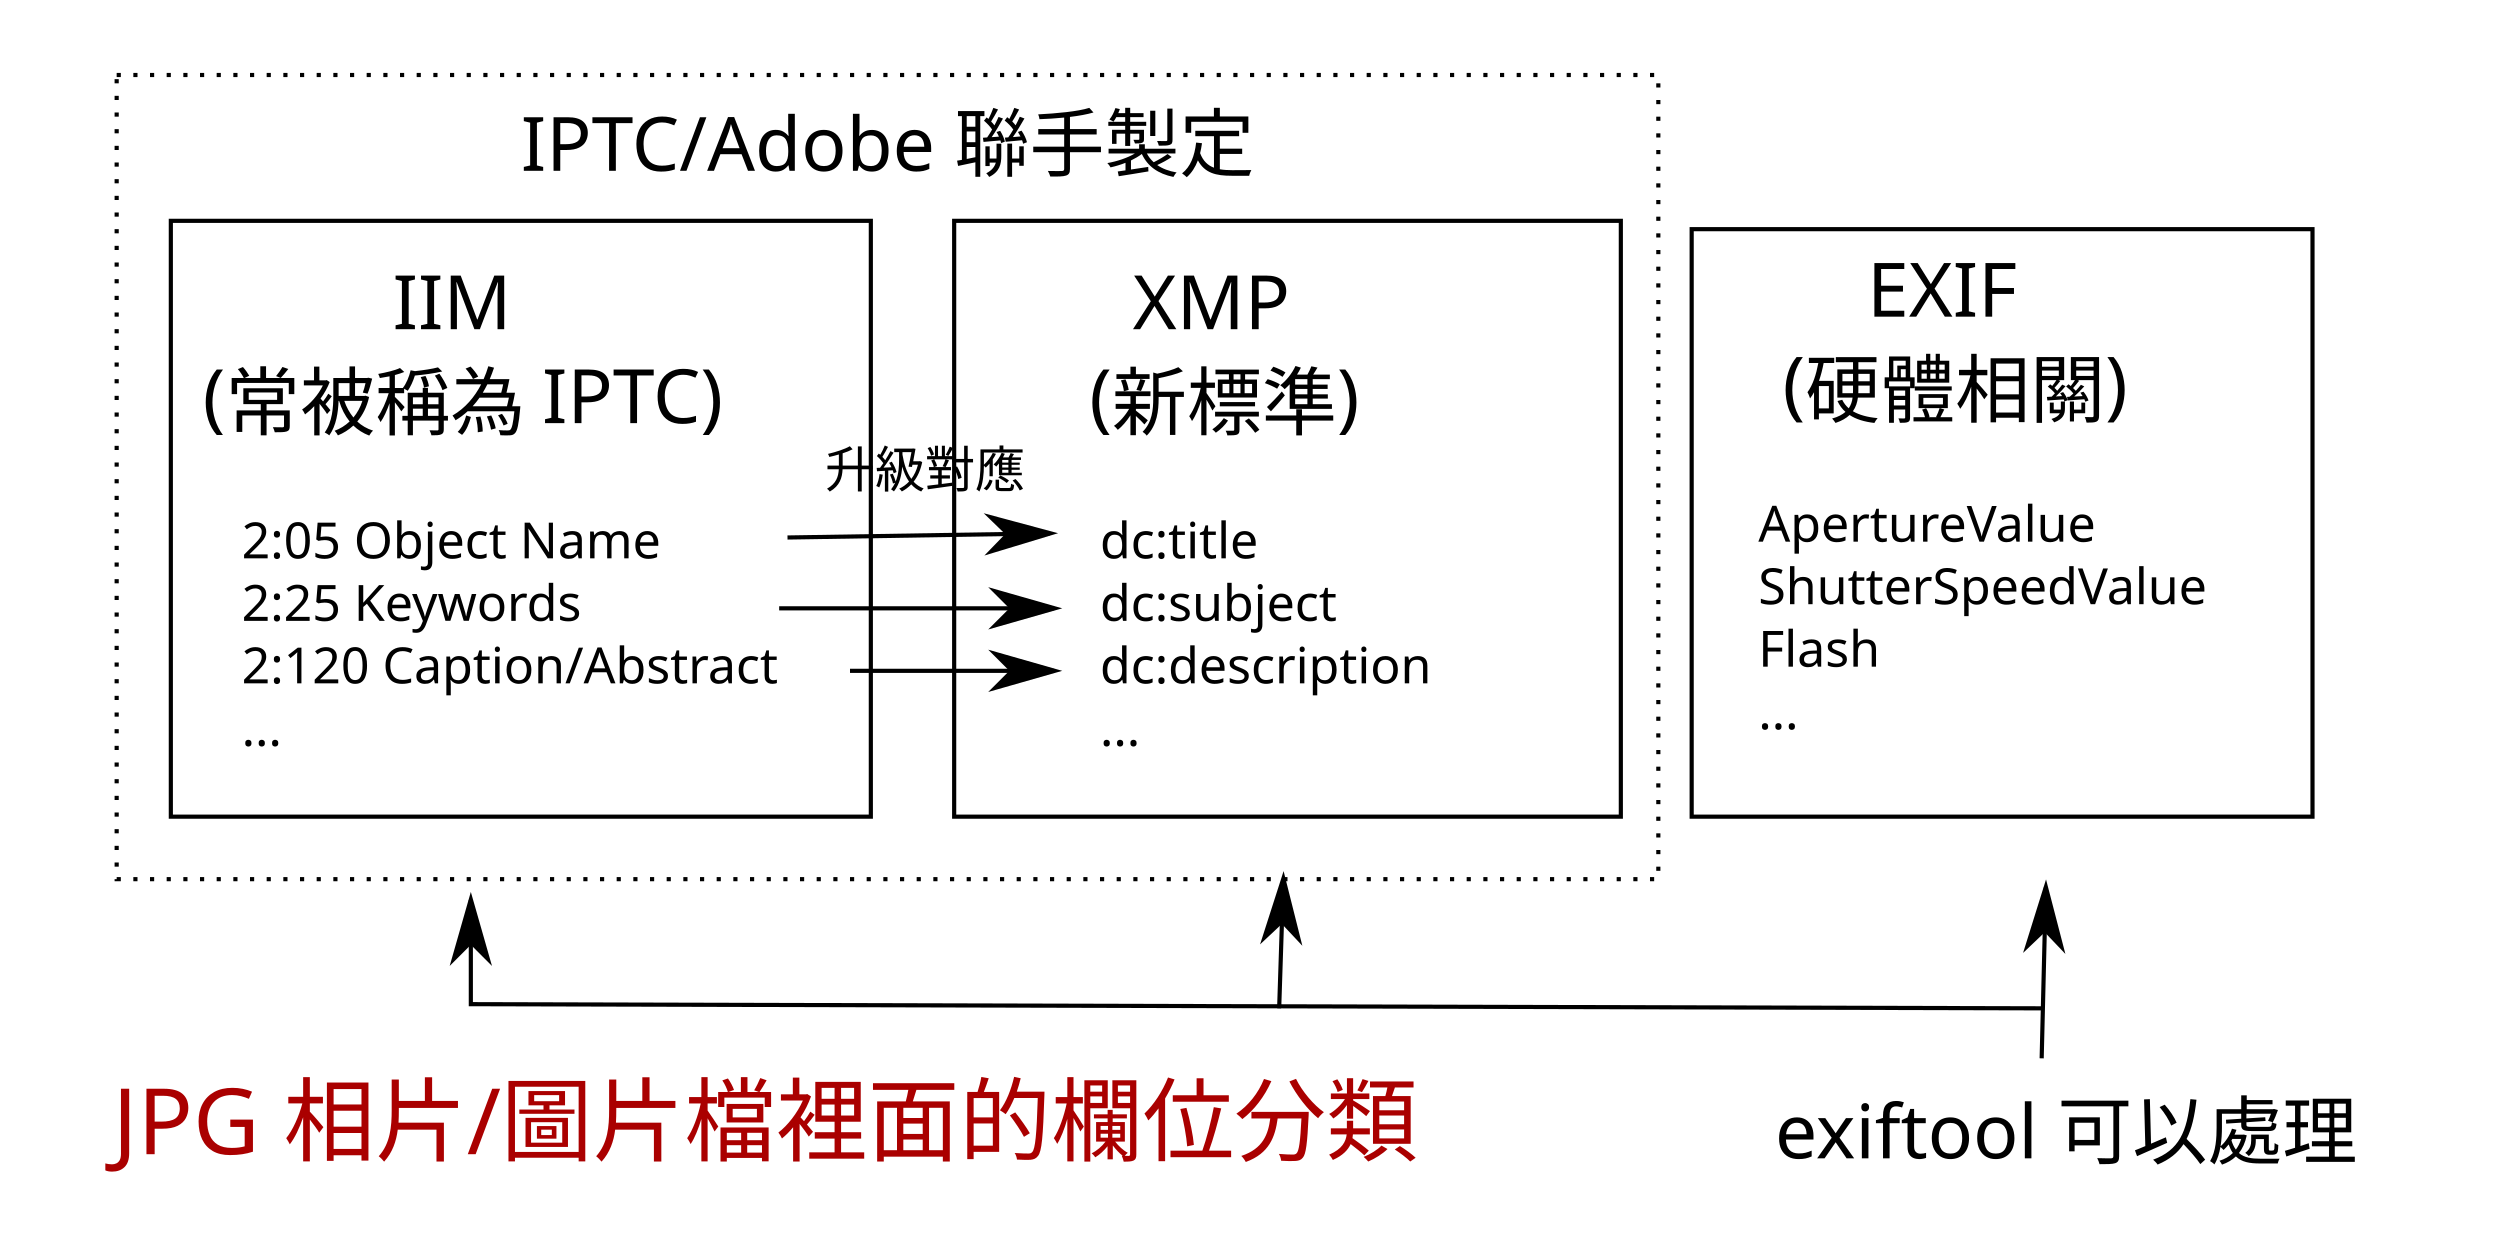
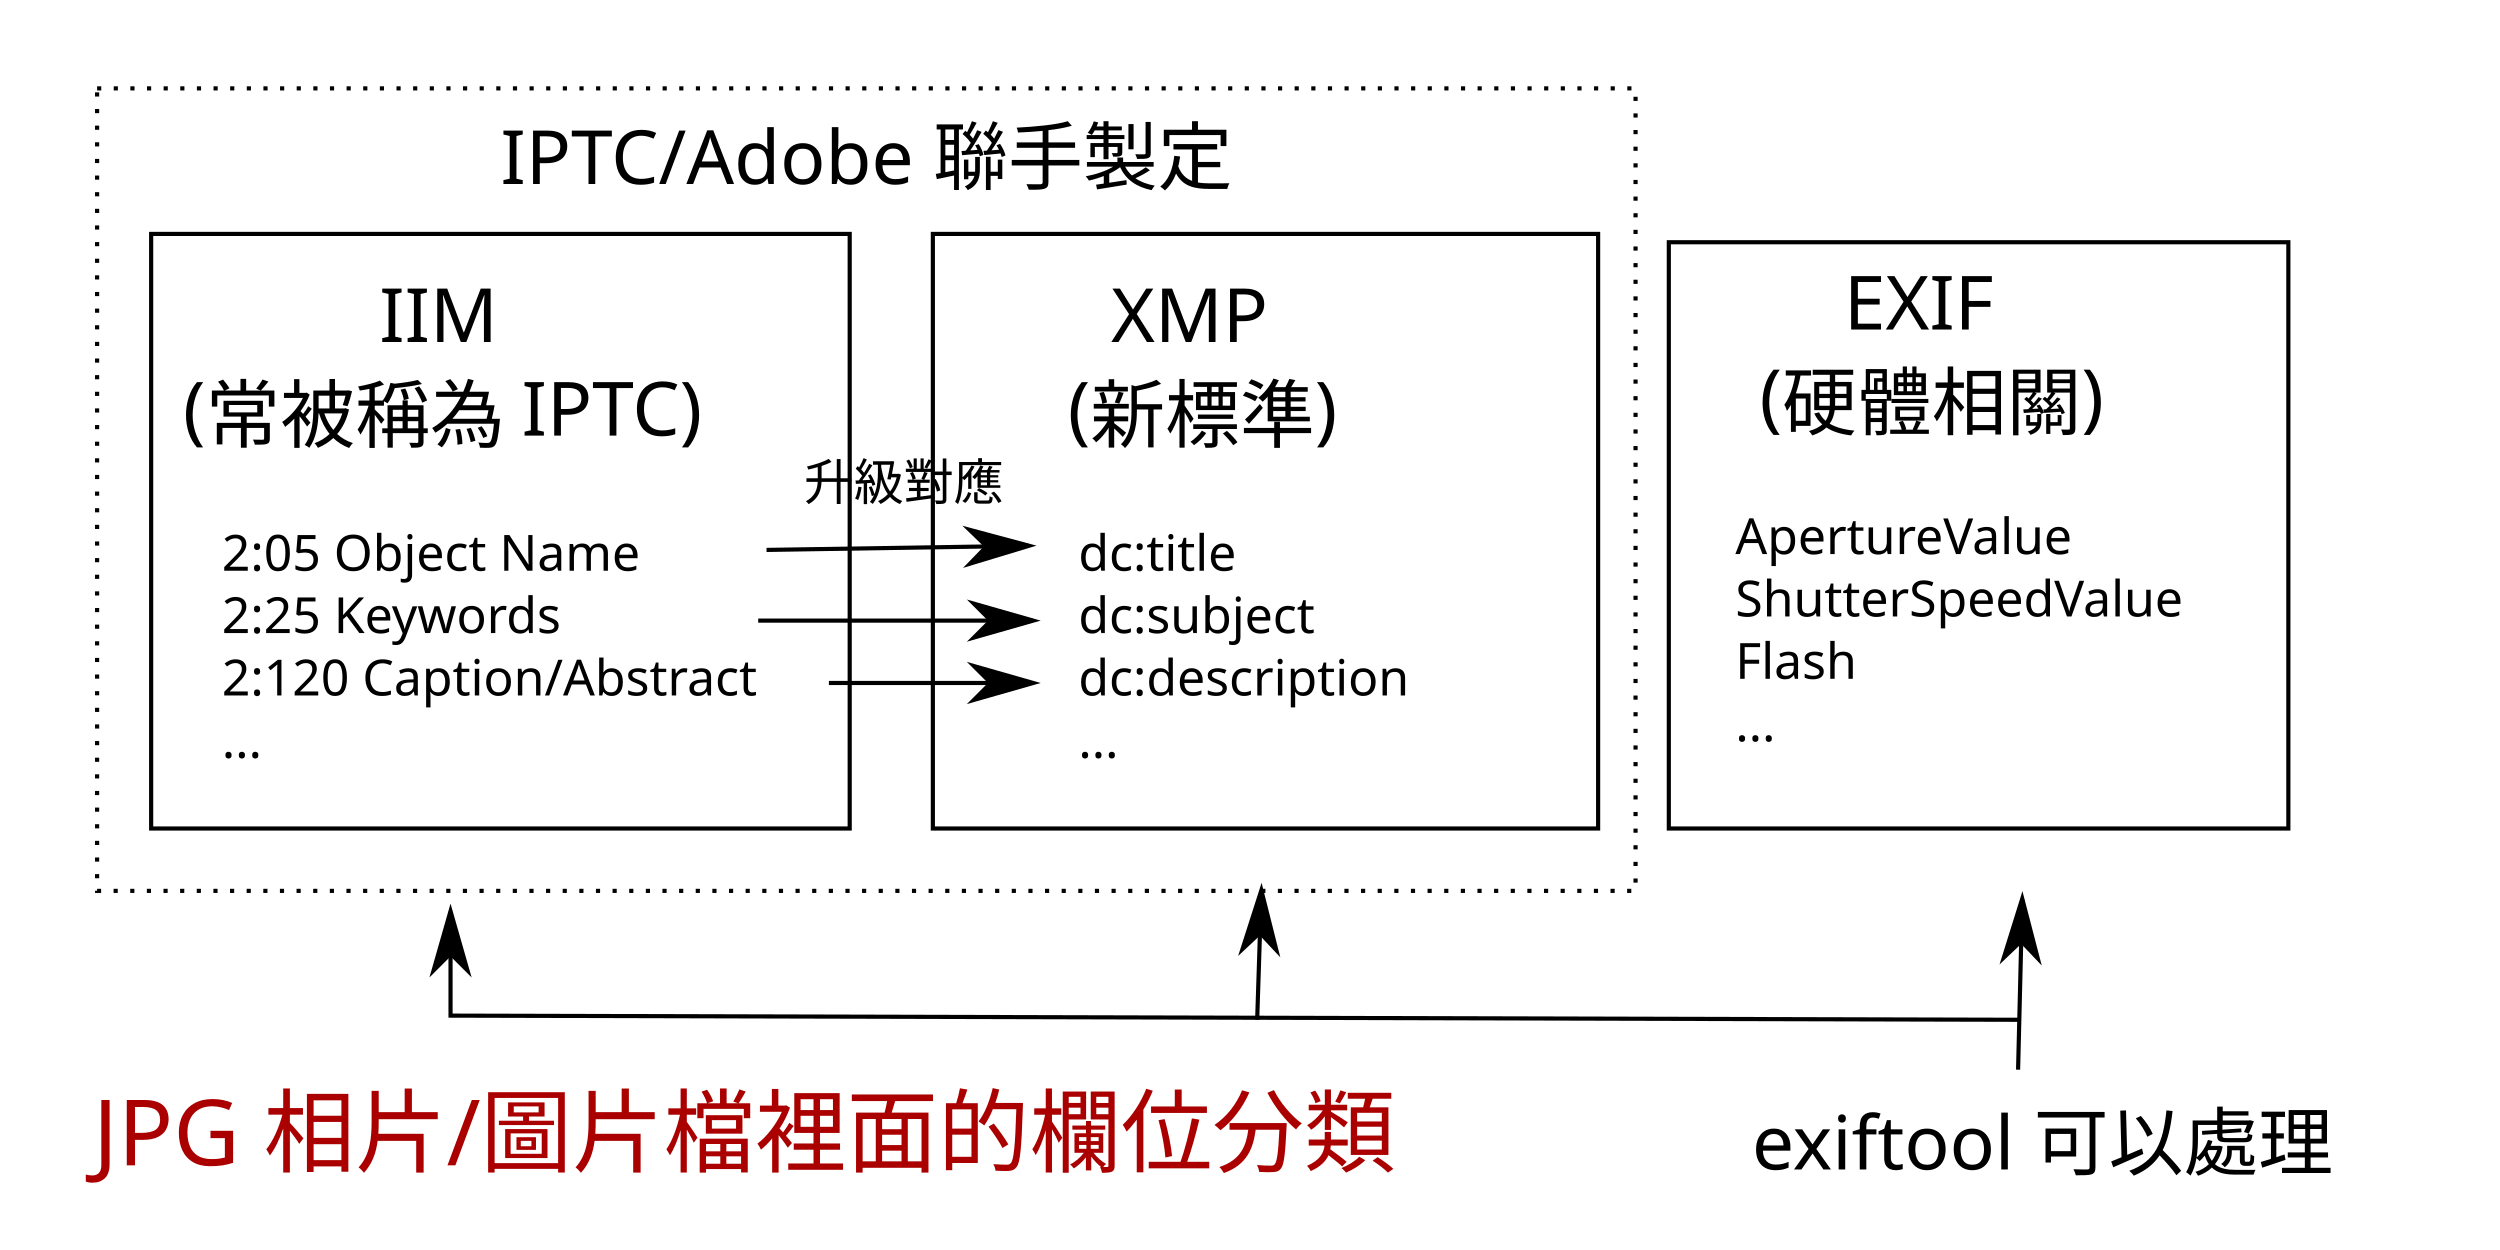
- <svg xmlns="http://www.w3.org/2000/svg" width="600" height="300" id="svg2" version="1.1">
+ <svg xmlns="http://www.w3.org/2000/svg" width="1000" height="500" id="svg2" version="1.1">
  <defs id="defs4">
    <marker orient="auto" refY="0" refX="0" id="Arrow1Lstart" style="overflow:visible">
-       <path id="path3794" d="M 0,0 5,-5 -12.5,0 5,5 0,0 z" style="fill-rule:evenodd;stroke:#000000;stroke-width:1pt;marker-start:none" transform="matrix(0.8,0,0,0.8,10,0)" />
+       <path id="path3794" d="M 0,0 5,-5 -12.5,0 5,5 Z" style="fill-rule:evenodd;stroke:#000000;stroke-width:1pt;marker-start:none" transform="matrix(0.8,0,0,0.8,10,0)" />
    </marker>
    <marker orient="auto" refY="0" refX="0" id="Arrow1Lend" style="overflow:visible">
-       <path id="path3797" d="M 0,0 5,-5 -12.5,0 5,5 0,0 z" style="fill-rule:evenodd;stroke:#000000;stroke-width:1pt;marker-start:none" transform="matrix(-0.8,0,0,-0.8,-10,0)" />
+       <path id="path3797" d="M 0,0 5,-5 -12.5,0 5,5 Z" style="fill-rule:evenodd;stroke:#000000;stroke-width:1pt;marker-start:none" transform="matrix(-0.8,0,0,-0.8,-10,0)" />
    </marker>
  </defs>
-   <g id="layer1" transform="translate(0,-752.3622)">
-     <rect style="fill:none;stroke:#000000;stroke-width:1;stroke-miterlimit:4;stroke-opacity:1;stroke-dasharray:none" id="rect2985" width="168" height="143" x="41" y="805.362" />
-     <text xml:space="preserve" style="font-style:normal;font-weight:normal;line-height:0%;font-family:AR PL UKai TW MBE;text-align:center;letter-spacing:0px;word-spacing:0px;text-anchor:middle;fill:#000000;fill-opacity:1;stroke:none" x="118.88" y="831.362" id="text3755">
-       <tspan id="tspan3757" x="121.746" y="831.362" style="font-size:18px;line-height:1.25;font-family:AR PL UKai TW MBE">IIM </tspan>
-       <tspan x="118.88" y="853.914" id="tspan3785" style="font-size:18px;line-height:1.25;font-family:'AR PL UKai TW MBE';-inkscape-font-specification:'AR PL UKai TW MBE';font-weight:normal;font-style:normal;font-stretch:normal;font-variant:normal">(常被稱為 IPTC)</tspan>
+   <g id="layer1" transform="translate(2.505859,-735.3372)">
+     <rect style="fill:none;stroke:#000000;stroke-width:1.663;stroke-miterlimit:4;stroke-dasharray:none;stroke-opacity:1" id="rect2985" width="279.415" height="237.836" x="57.957" y="828.905" />
+     <text xml:space="preserve" style="font-style:normal;font-weight:normal;font-size:19.958px;line-height:0%;font-family:'AR PL UKai TW MBE';text-align:center;letter-spacing:0px;word-spacing:0px;text-anchor:middle;fill:#000000;fill-opacity:1;stroke:none;stroke-width:1.663" x="187.486" y="872.148" id="text3755">
+       <tspan id="tspan3757" x="194.971" y="872.148" style="font-size:29.937px;line-height:1.25;font-family:'AR PL UKai TW MBE';stroke-width:1.663">IIM </tspan>
+       <tspan x="187.486" y="909.57" id="tspan3785" style="font-style:normal;font-variant:normal;font-weight:normal;font-stretch:normal;font-size:29.937px;line-height:1.25;font-family:'AR PL UKai TW MBE';-inkscape-font-specification:'AR PL UKai TW MBE';stroke-width:1.663">(常被稱為 IPTC)</tspan>
    </text>
-     <text xml:space="preserve" style="font-style:normal;font-weight:normal;line-height:0%;font-family:AR PL UKai TW MBE;letter-spacing:0px;word-spacing:0px;fill:#000000;fill-opacity:1;stroke:none" x="58" y="886.362" id="text3759">
-       <tspan id="tspan3761" x="58" y="886.362" style="font-size:12px;line-height:1.25;font-family:AR PL UKai TW MBE">2:05 Object Name</tspan>
-       <tspan x="58" y="901.362" id="tspan3765" style="font-size:12px;line-height:1.25;font-family:AR PL UKai TW MBE">2:25 Keywords</tspan>
-       <tspan x="58" y="916.362" id="tspan3763" style="font-size:12px;line-height:1.25;font-family:AR PL UKai TW MBE">2:120 Caption/Abstract</tspan>
-       <tspan x="58" y="931.362" id="tspan3767" style="font-size:12px;line-height:1.25;font-family:AR PL UKai TW MBE">...</tspan>
+     <text xml:space="preserve" style="font-style:normal;font-weight:normal;font-size:19.958px;line-height:0%;font-family:'AR PL UKai TW MBE';letter-spacing:0px;word-spacing:0px;fill:#000000;fill-opacity:1;stroke:none;stroke-width:1.663" x="86.231" y="963.623" id="text3759">
+       <tspan id="tspan3761" x="86.231" y="963.623" style="font-size:19.958px;line-height:1.25;font-family:'AR PL UKai TW MBE';stroke-width:1.663">2:05 Object Name</tspan>
+       <tspan x="86.231" y="988.571" id="tspan3765" style="font-size:19.958px;line-height:1.25;font-family:'AR PL UKai TW MBE';stroke-width:1.663">2:25 Keywords</tspan>
+       <tspan x="86.231" y="1013.519" id="tspan3763" style="font-size:19.958px;line-height:1.25;font-family:'AR PL UKai TW MBE';stroke-width:1.663">2:120 Caption/Abstract</tspan>
+       <tspan x="86.231" y="1038.467" id="tspan3767" style="font-size:19.958px;line-height:1.25;font-family:'AR PL UKai TW MBE';stroke-width:1.663">...</tspan>
    </text>
-     <rect style="fill:none;stroke:#000000;stroke-width:1;stroke-miterlimit:4;stroke-opacity:1;stroke-dasharray:none" id="rect3769" width="160" height="143" x="229" y="805.362" />
-     <text xml:space="preserve" style="font-style:normal;font-weight:normal;line-height:0%;font-family:AR PL UKai TW MBE;text-align:center;letter-spacing:0px;word-spacing:0px;text-anchor:middle;fill:#000000;fill-opacity:1;stroke:none" x="301.651" y="831.362" id="text3771">
-       <tspan id="tspan3773" x="301.651" y="831.362" style="font-size:18px;line-height:1.25;font-family:AR PL UKai TW MBE">XMP</tspan>
-       <tspan x="301.651" y="853.914" id="tspan3787" style="font-size:18px;line-height:1.25;font-family:AR PL UKai TW MBE">(新標準)</tspan>
+     <rect style="fill:none;stroke:#000000;stroke-width:1.663;stroke-miterlimit:4;stroke-dasharray:none;stroke-opacity:1" id="rect3769" width="266.11" height="237.836" x="370.636" y="828.905" />
+     <text xml:space="preserve" style="font-style:normal;font-weight:normal;font-size:19.958px;line-height:0%;font-family:'AR PL UKai TW MBE';text-align:center;letter-spacing:0px;word-spacing:0px;text-anchor:middle;fill:#000000;fill-opacity:1;stroke:none;stroke-width:1.663" x="491.468" y="872.148" id="text3771">
+       <tspan id="tspan3773" x="491.468" y="872.148" style="font-size:29.937px;line-height:1.25;font-family:'AR PL UKai TW MBE';stroke-width:1.663">XMP</tspan>
+       <tspan x="491.468" y="909.57" id="tspan3787" style="font-size:29.937px;line-height:1.25;font-family:'AR PL UKai TW MBE';stroke-width:1.663">(新標準)</tspan>
    </text>
-     <text xml:space="preserve" style="font-style:normal;font-weight:normal;line-height:0%;font-family:AR PL UKai TW MBE;letter-spacing:0px;word-spacing:0px;fill:#000000;fill-opacity:1;stroke:none" x="264" y="886.362" id="text3775">
-       <tspan id="tspan3777" x="264" y="886.362" style="font-size:12px;line-height:1.25;font-family:AR PL UKai TW MBE">dc:title</tspan>
-       <tspan x="264" y="901.362" id="tspan3779" style="font-size:12px;line-height:1.25;font-family:AR PL UKai TW MBE">dc:subject</tspan>
-       <tspan x="264" y="916.362" id="tspan3781" style="font-size:12px;line-height:1.25;font-family:AR PL UKai TW MBE">dc:description</tspan>
-       <tspan x="264" y="931.362" id="tspan3783" style="font-size:12px;line-height:1.25;font-family:AR PL UKai TW MBE">...</tspan>
+     <text xml:space="preserve" style="font-style:normal;font-weight:normal;font-size:19.958px;line-height:0%;font-family:'AR PL UKai TW MBE';letter-spacing:0px;word-spacing:0px;fill:#000000;fill-opacity:1;stroke:none;stroke-width:1.663" x="428.847" y="963.623" id="text3775">
+       <tspan id="tspan3777" x="428.847" y="963.623" style="font-size:19.958px;line-height:1.25;font-family:'AR PL UKai TW MBE';stroke-width:1.663">dc:title</tspan>
+       <tspan x="428.847" y="988.571" id="tspan3779" style="font-size:19.958px;line-height:1.25;font-family:'AR PL UKai TW MBE';stroke-width:1.663">dc:subject</tspan>
+       <tspan x="428.847" y="1013.519" id="tspan3781" style="font-size:19.958px;line-height:1.25;font-family:'AR PL UKai TW MBE';stroke-width:1.663">dc:description</tspan>
+       <tspan x="428.847" y="1038.467" id="tspan3783" style="font-size:19.958px;line-height:1.25;font-family:'AR PL UKai TW MBE';stroke-width:1.663">...</tspan>
    </text>
-     <path style="fill:none;stroke:#000000;stroke-width:1px;stroke-linecap:butt;stroke-linejoin:miter;stroke-opacity:1;marker-end:url(#Arrow1Lend)" d="m 189,881.362 63,-1" id="path3789" />
-     <path style="fill:none;stroke:#000000;stroke-width:1px;stroke-linecap:butt;stroke-linejoin:miter;stroke-opacity:1;marker-end:url(#Arrow1Lend)" d="m 187,898.362 66,0" id="path4235" />
-     <path style="fill:none;stroke:#000000;stroke-width:1px;stroke-linecap:butt;stroke-linejoin:miter;stroke-opacity:1;marker-end:url(#Arrow1Lend)" d="m 204,913.362 49,0" id="path4419" />
-     <rect style="fill:none;stroke:#000000;stroke-width:1;stroke-miterlimit:4;stroke-opacity:1;stroke-dasharray:none" id="rect4603" width="149" height="141" x="406" y="807.362" />
-     <text xml:space="preserve" style="font-style:normal;font-weight:normal;line-height:0%;font-family:AR PL UKai TW MBE;text-align:center;letter-spacing:0px;word-spacing:0px;text-anchor:middle;fill:#000000;fill-opacity:1;stroke:none" x="477.027" y="828.362" id="text4605">
-       <tspan id="tspan4607" x="477.027" y="828.362" style="font-size:18px;line-height:1.25;font-family:AR PL UKai TW MBE">EXIF</tspan>
-       <tspan x="477.027" y="850.914" id="tspan4609" style="font-size:18px;line-height:1.25;font-family:AR PL UKai TW MBE">(硬體相關)</tspan>
+     <path style="fill:none;stroke:#000000;stroke-width:1.663px;stroke-linecap:butt;stroke-linejoin:miter;stroke-opacity:1;marker-end:url(#Arrow1Lend)" d="m 304.108,955.307 104.781,-1.663" id="path3789" />
+     <path style="fill:none;stroke:#000000;stroke-width:1.663px;stroke-linecap:butt;stroke-linejoin:miter;stroke-opacity:1;marker-end:url(#Arrow1Lend)" d="m 300.782,983.582 h 109.77" id="path4235" />
+     <path style="fill:none;stroke:#000000;stroke-width:1.663px;stroke-linecap:butt;stroke-linejoin:miter;stroke-opacity:1;marker-end:url(#Arrow1Lend)" d="m 329.056,1008.529 h 81.496" id="path4419" />
+     <rect style="fill:none;stroke:#000000;stroke-width:1.663;stroke-miterlimit:4;stroke-dasharray:none;stroke-opacity:1" id="rect4603" width="247.815" height="234.509" x="665.02" y="832.232" />
+     <text xml:space="preserve" style="font-style:normal;font-weight:normal;font-size:19.958px;line-height:0%;font-family:'AR PL UKai TW MBE';text-align:center;letter-spacing:0px;word-spacing:0px;text-anchor:middle;fill:#000000;fill-opacity:1;stroke:none;stroke-width:1.663" x="783.151" y="867.159" id="text4605">
+       <tspan id="tspan4607" x="783.151" y="867.159" style="font-size:29.937px;line-height:1.25;font-family:'AR PL UKai TW MBE';stroke-width:1.663">EXIF</tspan>
+       <tspan x="783.151" y="904.58" id="tspan4609" style="font-size:29.937px;line-height:1.25;font-family:'AR PL UKai TW MBE';stroke-width:1.663">(硬體相關)</tspan>
    </text>
-     <text xml:space="preserve" style="font-style:normal;font-weight:normal;line-height:0%;font-family:AR PL UKai TW MBE;letter-spacing:0px;word-spacing:0px;fill:#000000;fill-opacity:1;stroke:none" x="422" y="882.362" id="text4611">
-       <tspan id="tspan4613" x="422" y="882.362" style="font-size:12px;line-height:1.25;font-family:AR PL UKai TW MBE">ApertureValue</tspan>
-       <tspan x="422" y="897.362" id="tspan4615" style="font-size:12px;line-height:1.25;font-family:AR PL UKai TW MBE">ShutterSpeedValue</tspan>
-       <tspan x="422" y="912.362" id="tspan4619" style="font-size:12px;line-height:1.25;font-family:AR PL UKai TW MBE">Flash</tspan>
-       <tspan x="422" y="927.362" id="tspan4617" style="font-size:12px;line-height:1.25;font-family:AR PL UKai TW MBE">...</tspan>
+     <text xml:space="preserve" style="font-style:normal;font-weight:normal;font-size:19.958px;line-height:0%;font-family:'AR PL UKai TW MBE';letter-spacing:0px;word-spacing:0px;fill:#000000;fill-opacity:1;stroke:none;stroke-width:1.663" x="691.631" y="956.971" id="text4611">
+       <tspan id="tspan4613" x="691.631" y="956.971" style="font-size:19.958px;line-height:1.25;font-family:'AR PL UKai TW MBE';stroke-width:1.663">ApertureValue</tspan>
+       <tspan x="691.631" y="981.918" id="tspan4615" style="font-size:19.958px;line-height:1.25;font-family:'AR PL UKai TW MBE';stroke-width:1.663">ShutterSpeedValue</tspan>
+       <tspan x="691.631" y="1006.866" id="tspan4619" style="font-size:19.958px;line-height:1.25;font-family:'AR PL UKai TW MBE';stroke-width:1.663">Flash</tspan>
+       <tspan x="691.631" y="1031.814" id="tspan4617" style="font-size:19.958px;line-height:1.25;font-family:'AR PL UKai TW MBE';stroke-width:1.663">...</tspan>
    </text>
-     <rect style="fill:none;stroke:#000000;stroke-width:1;stroke-miterlimit:4;stroke-opacity:1;stroke-dasharray:1, 3;stroke-dashoffset:0" id="rect4621" width="370" height="193" x="28" y="770.362" />
-     <text xml:space="preserve" style="font-style:normal;font-weight:normal;line-height:0%;font-family:AR PL UKai TW MBE;letter-spacing:0px;word-spacing:0px;fill:#000000;fill-opacity:1;stroke:none" x="125" y="793.362" id="text4623">
-       <tspan id="tspan4625" x="125" y="793.362" style="font-size:18px;line-height:1.25;font-family:AR PL UKai TW MBE">IPTC/Adobe 聯手製定</tspan>
+     <rect style="fill:none;stroke:#000000;stroke-width:1.663;stroke-miterlimit:4;stroke-dasharray:1.663, 4.99;stroke-dashoffset:0;stroke-opacity:1" id="rect4621" width="615.379" height="320.995" x="36.335" y="770.694" />
+     <text xml:space="preserve" style="font-style:normal;font-weight:normal;font-size:19.958px;line-height:0%;font-family:'AR PL UKai TW MBE';letter-spacing:0px;word-spacing:0px;fill:#000000;fill-opacity:1;stroke:none;stroke-width:1.663" x="197.665" y="808.947" id="text4623">
+       <tspan id="tspan4625" x="197.665" y="808.947" style="font-size:29.937px;line-height:1.25;font-family:'AR PL UKai TW MBE';stroke-width:1.663">IPTC/Adobe 聯手製定</tspan>
    </text>
-     <path style="fill:none;stroke:#000000;stroke-width:1px;stroke-linecap:butt;stroke-linejoin:miter;stroke-opacity:1;marker-start:url(#Arrow1Lstart)" d="m 113,968.362 0,25 377,1" id="path4627" />
-     <path style="fill:none;stroke:#000000;stroke-width:1px;stroke-linecap:butt;stroke-linejoin:miter;stroke-opacity:1;marker-end:url(#Arrow1Lend)" d="m 307,994.362 1,-31" id="path4815" />
-     <path style="fill:none;stroke:#000000;stroke-width:1px;stroke-linecap:butt;stroke-linejoin:miter;stroke-opacity:1;marker-end:url(#Arrow1Lend)" d="m 490,1006.362 1,-41" id="path5001" />
-     <text xml:space="preserve" style="font-style:normal;font-weight:normal;line-height:0%;font-family:AR PL UKai TW MBE;letter-spacing:0px;word-spacing:0px;fill:#000000;fill-opacity:1;stroke:none" x="426" y="1030.362" id="text5187">
-       <tspan id="tspan5189" x="426" y="1030.362" style="font-size:18px;line-height:1.25;font-family:AR PL UKai TW MBE">exiftool 可以處理</tspan>
+     <path style="fill:none;stroke:#000000;stroke-width:1.663px;stroke-linecap:butt;stroke-linejoin:miter;stroke-opacity:1;marker-start:url(#Arrow1Lstart)" d="m 177.706,1100.005 v 41.58 l 627.021,1.663" id="path4627" />
+     <path style="fill:none;stroke:#000000;stroke-width:1.663px;stroke-linecap:butt;stroke-linejoin:miter;stroke-opacity:1;marker-end:url(#Arrow1Lend)" d="m 500.364,1143.247 1.663,-51.559" id="path4815" />
+     <path style="fill:none;stroke:#000000;stroke-width:1.663px;stroke-linecap:butt;stroke-linejoin:miter;stroke-opacity:1;marker-end:url(#Arrow1Lend)" d="m 804.728,1163.206 1.663,-68.191" id="path5001" />
+     <text xml:space="preserve" style="font-style:normal;font-weight:normal;font-size:19.958px;line-height:0%;font-family:'AR PL UKai TW MBE';letter-spacing:0px;word-spacing:0px;fill:#000000;fill-opacity:1;stroke:none;stroke-width:1.663" x="698.284" y="1203.122" id="text5187">
+       <tspan id="tspan5189" x="698.284" y="1203.122" style="font-size:29.937px;line-height:1.25;font-family:'AR PL UKai TW MBE';stroke-width:1.663">exiftool 可以處理</tspan>
    </text>
-     <text xml:space="preserve" style="font-style:normal;font-weight:normal;line-height:0%;font-family:AR PL UKai TW MBE;-inkscape-font-specification:Sans;letter-spacing:0px;word-spacing:0px;fill:#aa0000;fill-opacity:1;stroke:none" x="27" y="1029.362" id="text3024">
-       <tspan id="tspan3026" x="27" y="1029.362" style="font-size:22px;line-height:1.25;font-family:AR PL UKai TW MBE">JPG 相片/圖片檔裡面的欄位分類</tspan>
+     <text xml:space="preserve" style="font-style:normal;font-weight:normal;font-size:19.958px;line-height:0%;font-family:'AR PL UKai TW MBE';-inkscape-font-specification:Sans;letter-spacing:0px;word-spacing:0px;fill:#aa0000;fill-opacity:1;stroke:none;stroke-width:1.663" x="34.672" y="1201.459" id="text3024">
+       <tspan id="tspan3026" x="34.672" y="1201.459" style="font-size:36.59px;line-height:1.25;font-family:'AR PL UKai TW MBE';stroke-width:1.663">JPG 相片/圖片檔裡面的欄位分類</tspan>
    </text>
-     <text xml:space="preserve" style="font-style:normal;font-weight:normal;line-height:0%;font-family:AR PL UKai TW MBE;letter-spacing:0px;word-spacing:0px;fill:#000000;fill-opacity:1;stroke:none" x="198" y="869.362" id="text3028">
-       <tspan id="tspan3030" x="198" y="869.362" style="font-size:12px;line-height:1.25;font-family:AR PL UKai TW MBE">升級對應</tspan>
+     <text xml:space="preserve" style="font-style:normal;font-weight:normal;font-size:19.958px;line-height:0%;font-family:'AR PL UKai TW MBE';letter-spacing:0px;word-spacing:0px;fill:#000000;fill-opacity:1;stroke:none;stroke-width:1.663" x="319.077" y="935.349" id="text3028">
+       <tspan id="tspan3030" x="319.077" y="935.349" style="font-size:19.958px;line-height:1.25;font-family:'AR PL UKai TW MBE';stroke-width:1.663">升級對應</tspan>
    </text>
  </g>
</svg>
